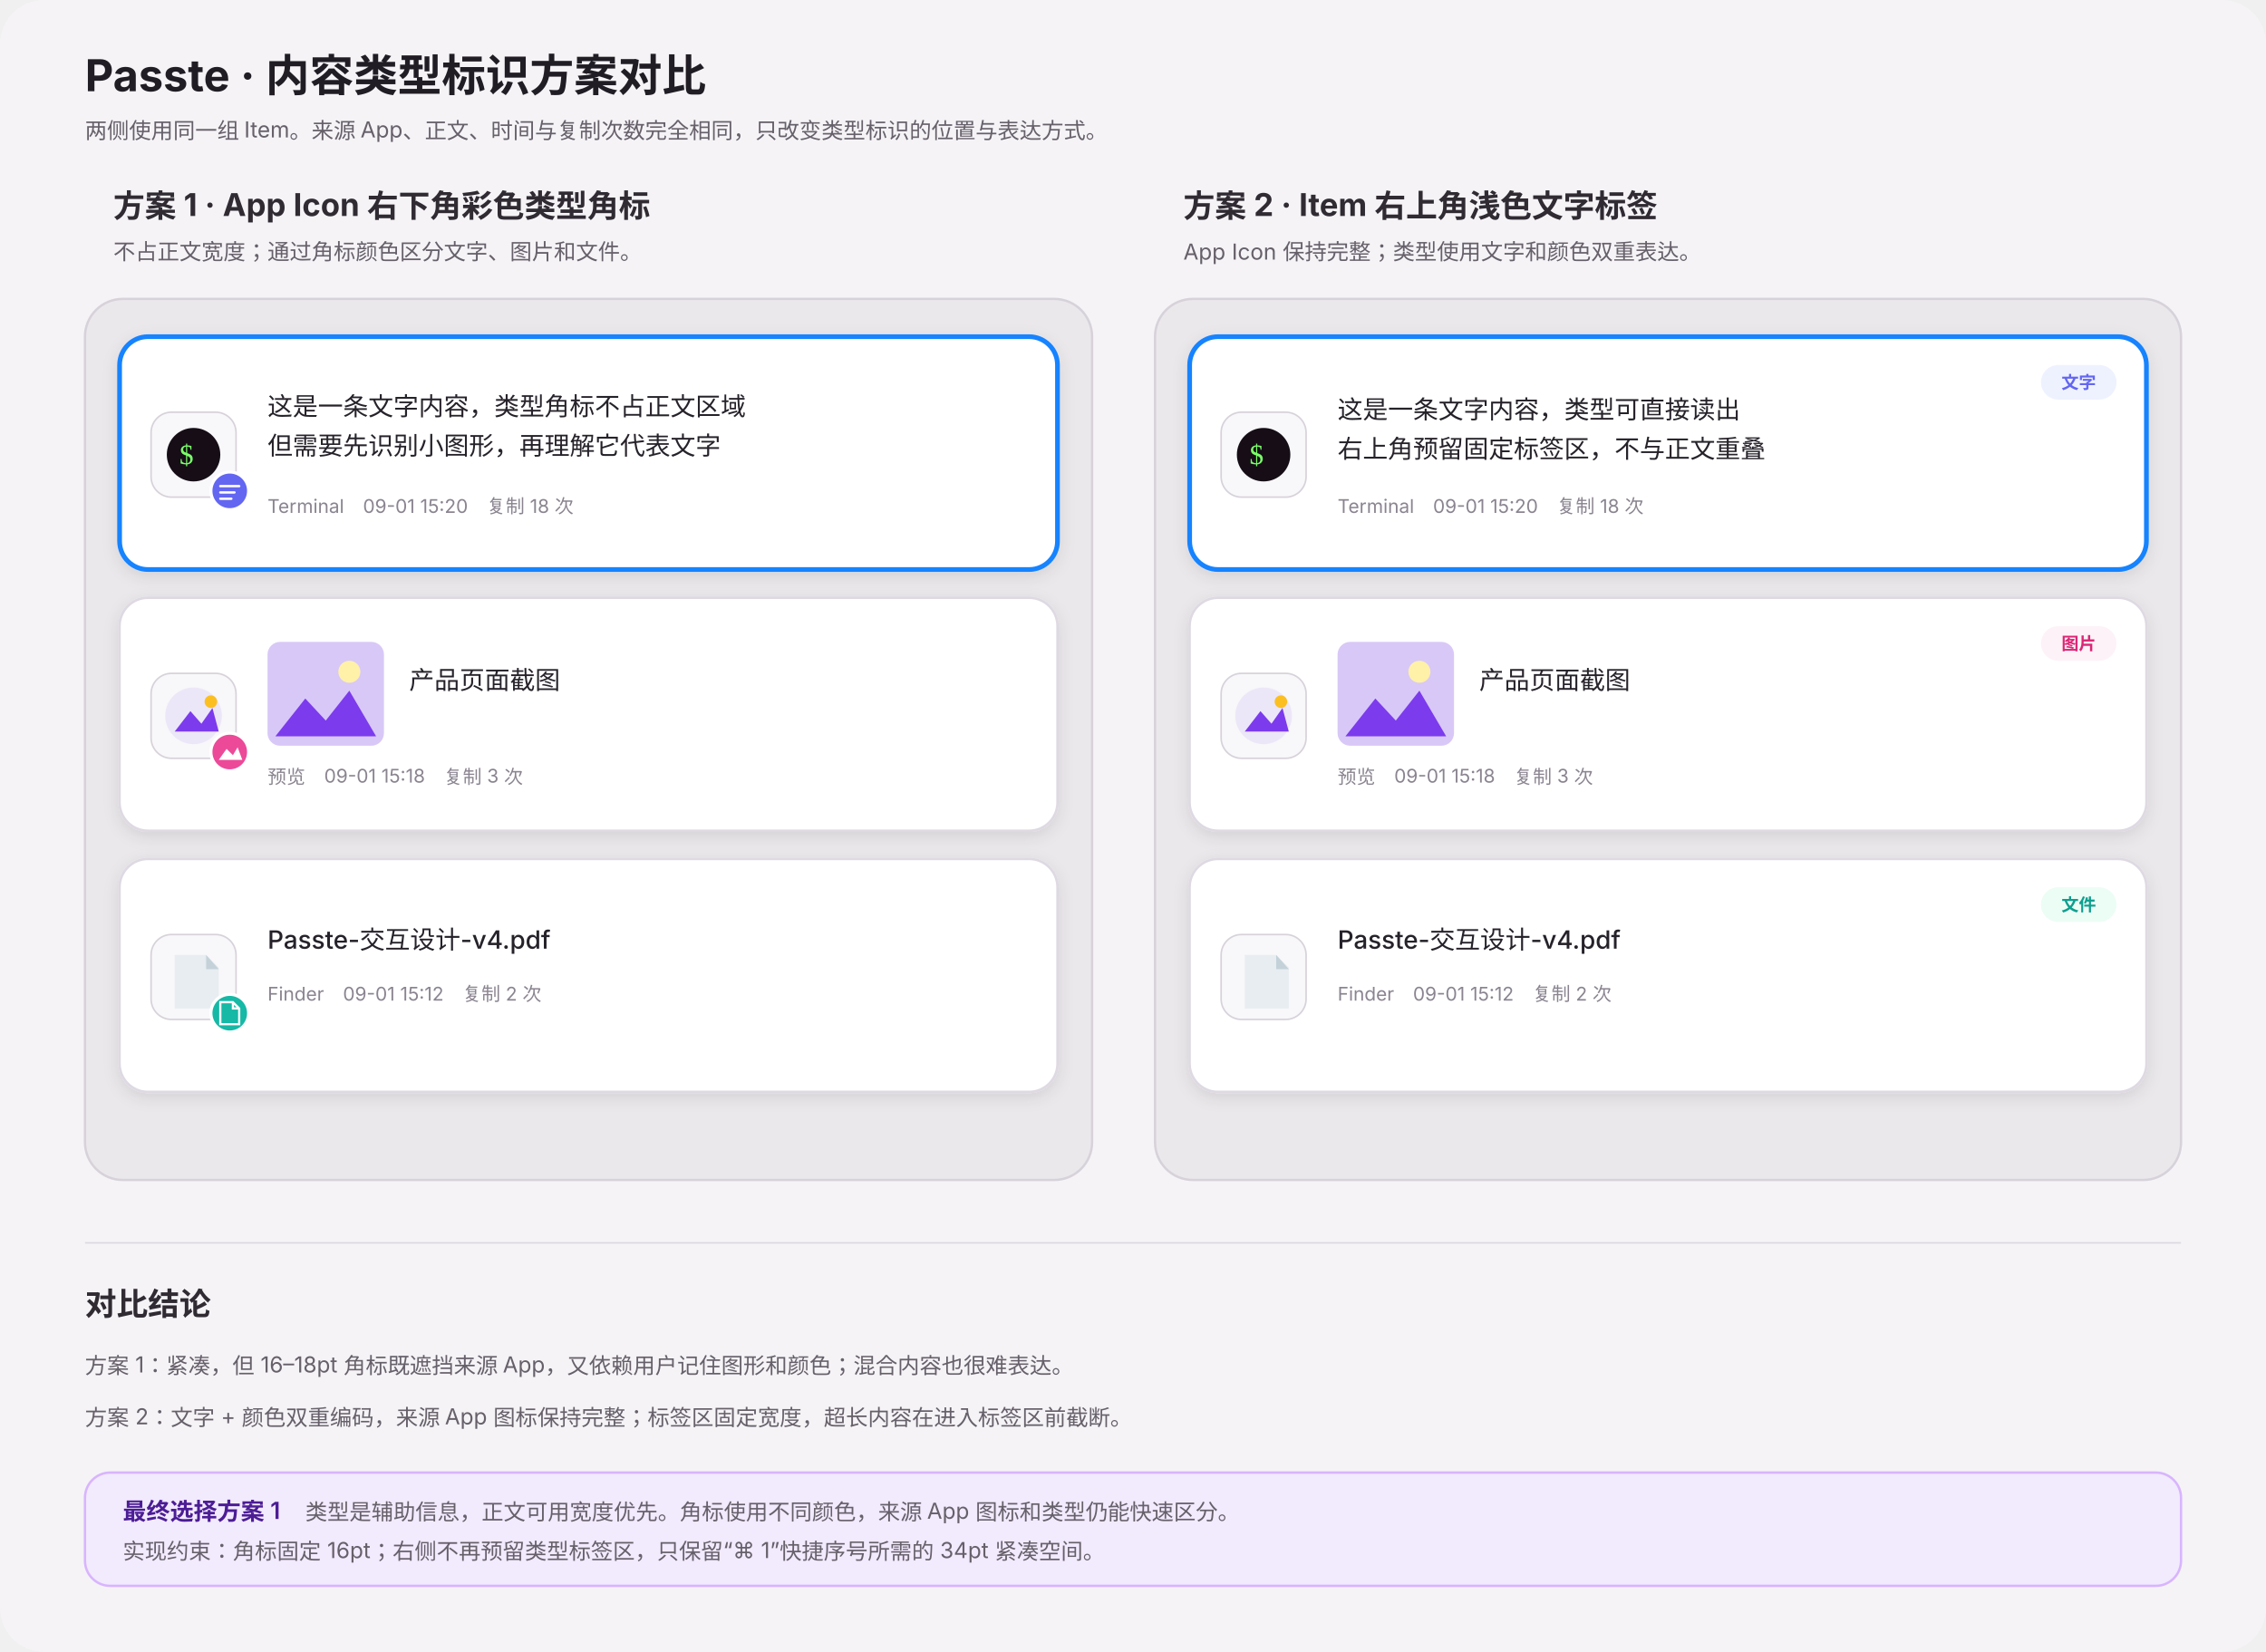
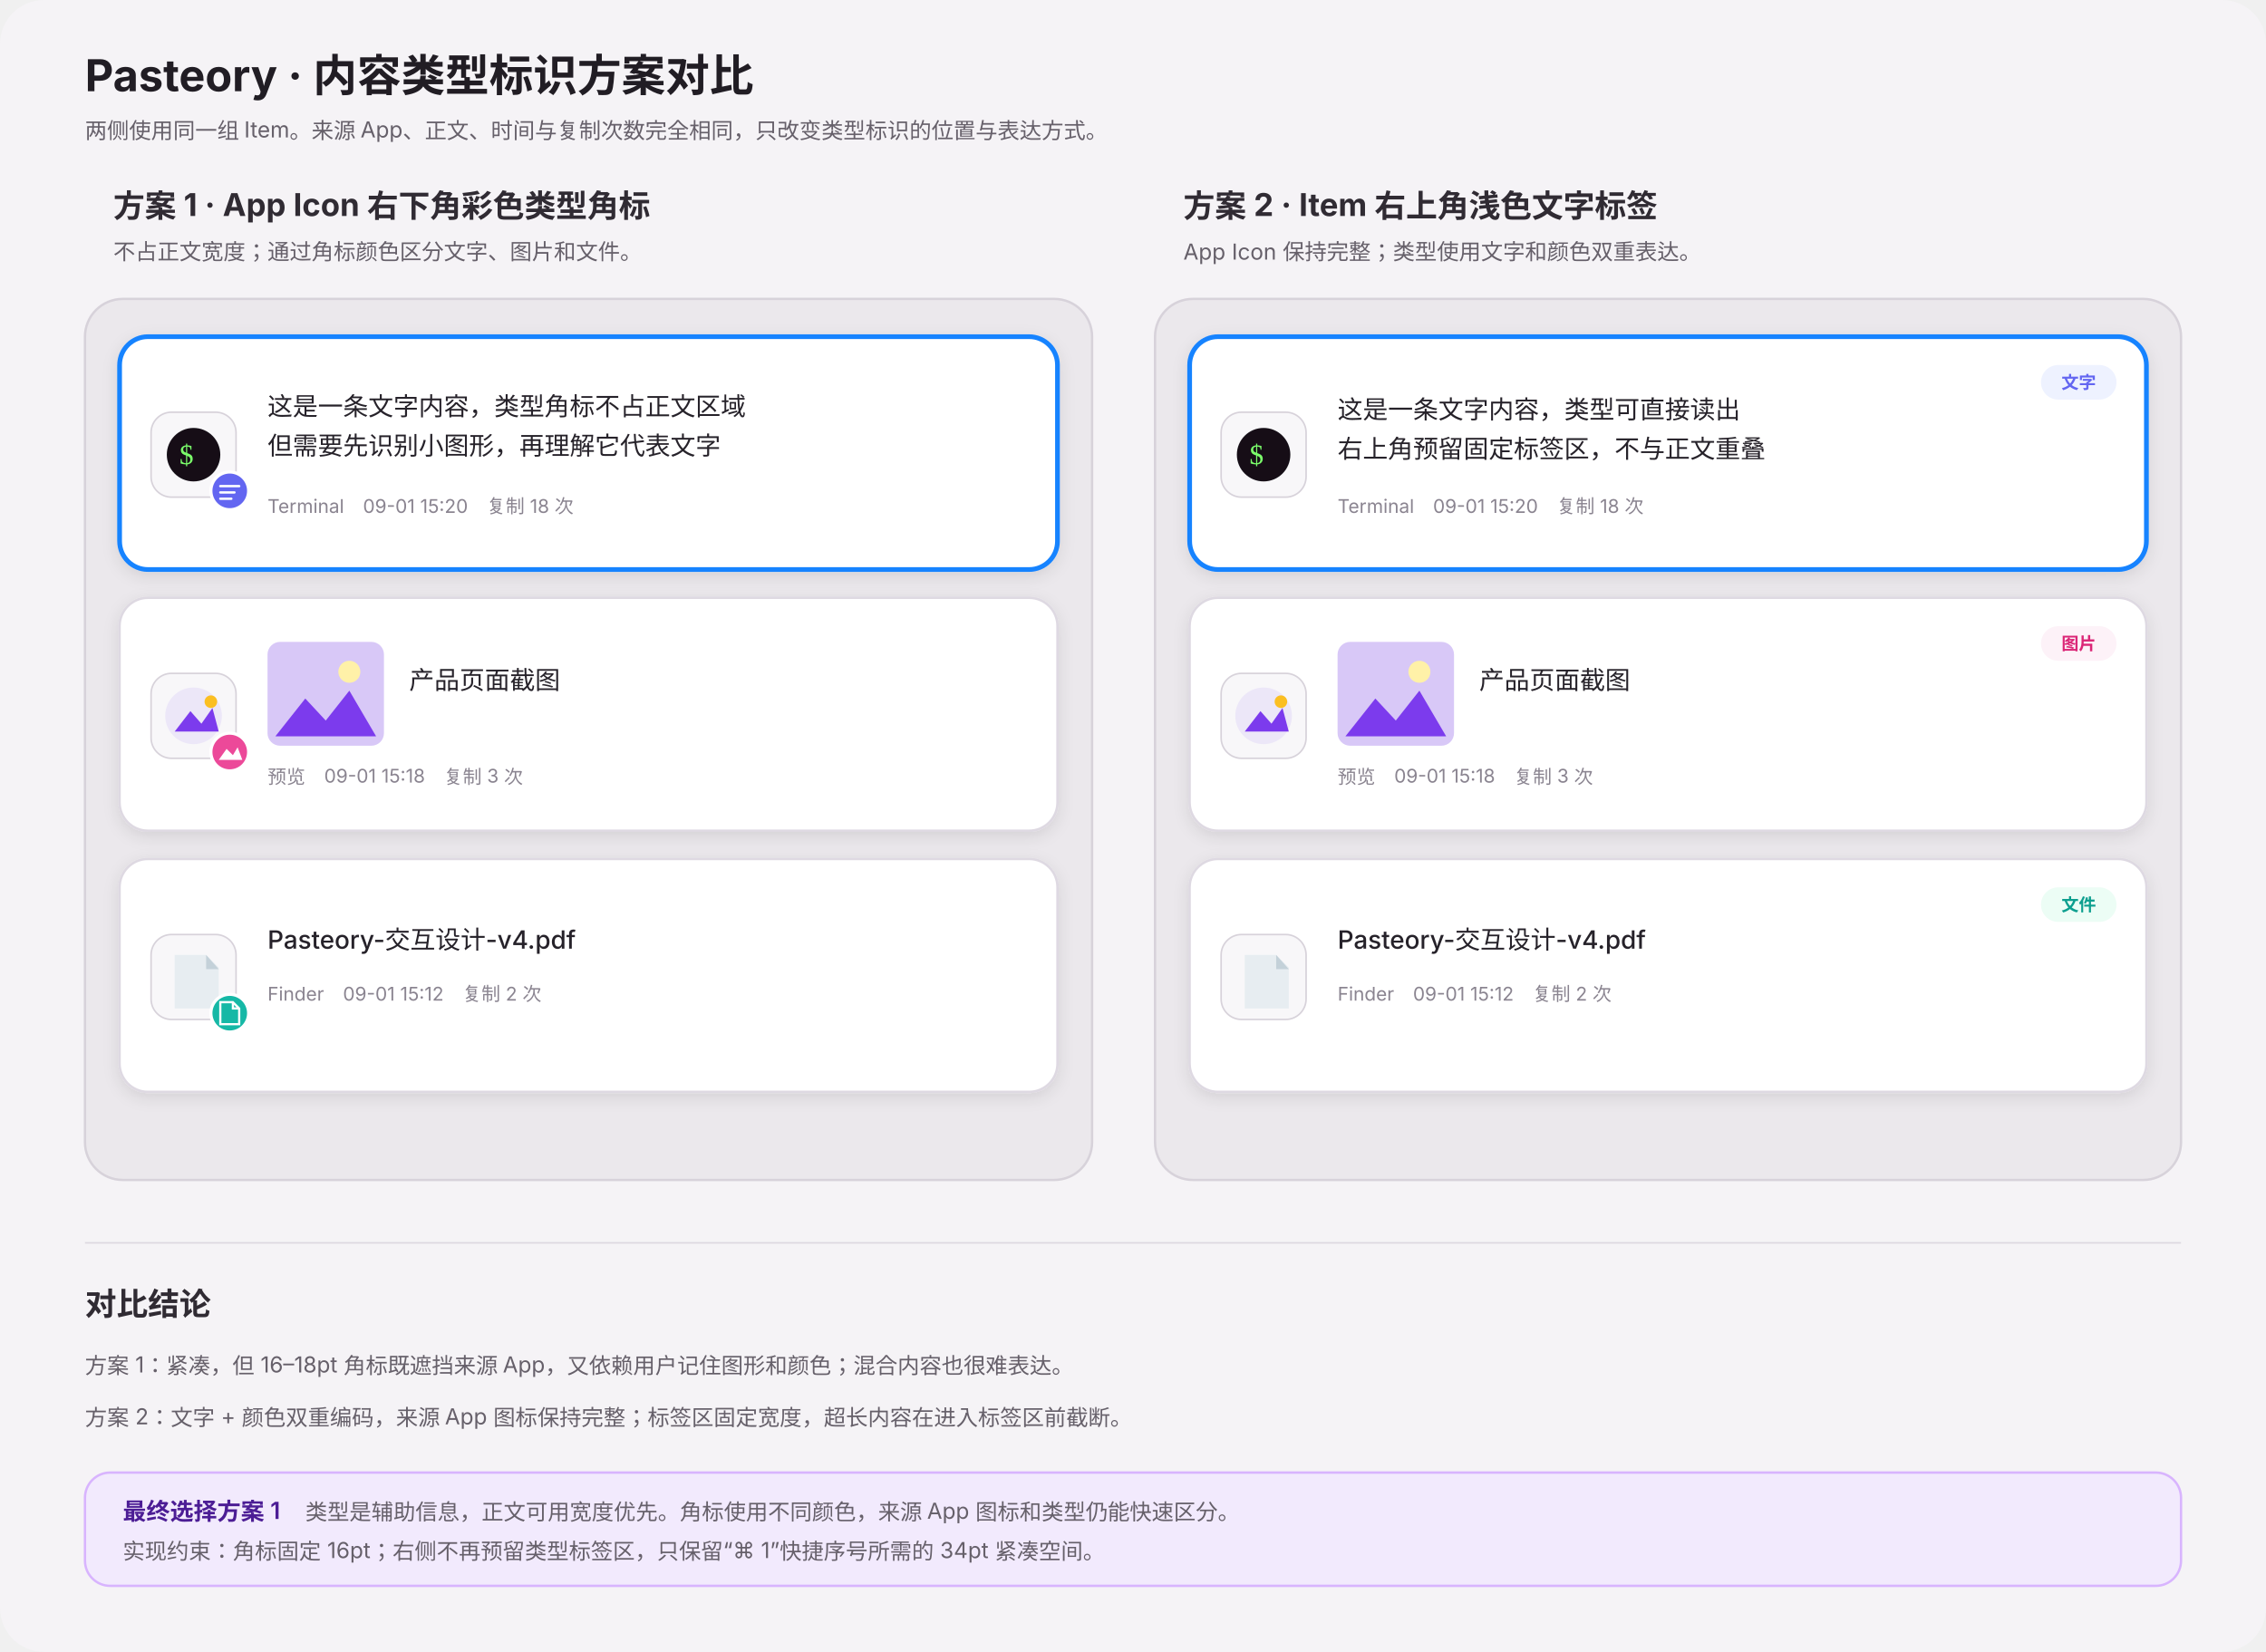
<svg xmlns="http://www.w3.org/2000/svg" width="1440" height="1050" viewBox="0 0 1440 1050">
  <defs>
    <style>
      .bg { fill: #f5f3f6; }
      .panel { fill: #ebe8ec; stroke: #d7d2da; stroke-width: 1.5; }
      .card { fill: #ffffff; stroke: #ded9e2; stroke-width: 1.5; }
      .selected { fill: #ffffff; stroke: #1683ff; stroke-width: 3; }
      .heading { font: 700 28px -apple-system, BlinkMacSystemFont, "PingFang SC", sans-serif; fill: #211d24; }
      .subheading { font: 650 20px -apple-system, BlinkMacSystemFont, "PingFang SC", sans-serif; fill: #302b33; }
      .body { font: 500 16px -apple-system, BlinkMacSystemFont, "PingFang SC", sans-serif; fill: #27232a; }
      .meta { font: 400 12px -apple-system, BlinkMacSystemFont, "PingFang SC", sans-serif; fill: #8a8490; }
      .label { font: 650 11px -apple-system, BlinkMacSystemFont, "PingFang SC", sans-serif; }
      .annotation { font: 400 14px -apple-system, BlinkMacSystemFont, "PingFang SC", sans-serif; fill: #66606a; }
      .verdict { font: 600 15px -apple-system, BlinkMacSystemFont, "PingFang SC", sans-serif; fill: #4c1d95; }
      .appIcon { fill: #f8f7f9; stroke: #d7d2da; stroke-width: 1; }
      .divider { stroke: #ddd8e0; stroke-width: 1; }
    </style>
    <filter id="shadow" x="-20%" y="-20%" width="140%" height="140%">
      <feDropShadow dx="0" dy="3" stdDeviation="5" flood-color="#201925" flood-opacity="0.10" />
    </filter>
  </defs>
  <rect class="bg" width="1440" height="1050" rx="28" />
-   <text class="heading" x="54" y="58">Passte · 内容类型标识方案对比</text>
+   <text class="heading" x="54" y="58">Pasteory · 内容类型标识方案对比</text>
  <text class="annotation" x="54" y="88">两侧使用同一组 Item。来源 App、正文、时间与复制次数完全相同，只改变类型标识的位置与表达方式。</text>
  <text class="subheading" x="72" y="138">方案 1 · App Icon 右下角彩色类型角标</text>
  <text class="annotation" x="72" y="165">不占正文宽度；通过角标颜色区分文字、图片和文件。</text>
  <text class="subheading" x="752" y="138">方案 2 · Item 右上角浅色文字标签</text>
  <text class="annotation" x="752" y="165">App Icon 保持完整；类型使用文字和颜色双重表达。</text>
  <g transform="translate(54 190)">
    <rect class="panel" width="640" height="560" rx="24" />
    <g transform="translate(22 24)" filter="url(#shadow)">
      <rect class="selected" width="596" height="148" rx="18" />
      <g transform="translate(20 48)">
        <rect class="appIcon" width="54" height="54" rx="13" />
        <circle cx="27" cy="27" r="17" fill="#151118" />
        <text x="18" y="33" font-size="18" fill="#7cff6b">$</text>
        <circle cx="50" cy="50" r="12" fill="#6366f1" stroke="#fff" stroke-width="2" />
        <path d="M44 47h12M44 51h9M44 55h7" stroke="#fff" stroke-width="1.5" stroke-linecap="round" />
      </g>
      <text class="body" x="94" y="50">这是一条文字内容，类型角标不占正文区域</text>
      <text class="body" x="94" y="75">但需要先识别小图形，再理解它代表文字</text>
      <text class="meta" x="94" y="112">Terminal　09-01 15:20　复制 18 次</text>
    </g>
    <g transform="translate(22 190)" filter="url(#shadow)">
      <rect class="card" width="596" height="148" rx="18" />
      <g transform="translate(20 48)">
        <rect class="appIcon" width="54" height="54" rx="13" />
        <circle cx="27" cy="27" r="18" fill="#ece7f8" />
        <path d="M15 37l10-13 7 8 7-10 4 15z" fill="#7c3aed" />
        <circle cx="38" cy="18" r="4" fill="#fbbf24" />
        <circle cx="50" cy="50" r="12" fill="#ec4899" stroke="#fff" stroke-width="2" />
        <path d="M43 55l5-7 4 4 3-5 3 8z" fill="#fff" />
      </g>
      <rect x="94" y="28" width="74" height="66" rx="8" fill="#d8c8f7" />
      <circle cx="146" cy="47" r="7" fill="#fff1a8" />
      <path d="M99 88l19-24 13 14 15-19 17 29z" fill="#7c3aed" />
      <text class="body" x="184" y="58">产品页面截图</text>
      <text class="meta" x="94" y="118">预览　09-01 15:18　复制 3 次</text>
    </g>
    <g transform="translate(22 356)" filter="url(#shadow)">
      <rect class="card" width="596" height="148" rx="18" />
      <g transform="translate(20 48)">
        <rect class="appIcon" width="54" height="54" rx="13" />
        <path d="M15 13h20l8 8v26H15z" fill="#e7edf1" />
        <path d="M35 13v9h8" fill="#c4d1d9" />
        <circle cx="50" cy="50" r="12" fill="#14b8a6" stroke="#fff" stroke-width="2" />
        <path d="M44 43h8l4 4v10H44zM52 43v4h4" fill="none" stroke="#fff" stroke-width="1.4" />
      </g>
-       <text class="body" x="94" y="57">Passte-交互设计-v4.pdf</text>
+       <text class="body" x="94" y="57">Pasteory-交互设计-v4.pdf</text>
      <text class="meta" x="94" y="90">Finder　09-01 15:12　复制 2 次</text>
    </g>
  </g>
  <g transform="translate(734 190)">
    <rect class="panel" width="652" height="560" rx="24" />
    <g transform="translate(22 24)" filter="url(#shadow)">
      <rect class="selected" width="608" height="148" rx="18" />
      <g transform="translate(20 48)">
        <rect class="appIcon" width="54" height="54" rx="13" />
        <circle cx="27" cy="27" r="17" fill="#151118" />
        <text x="18" y="33" font-size="18" fill="#7cff6b">$</text>
      </g>
      <g transform="translate(541 18)">
        <rect width="48" height="22" rx="11" fill="#eef2ff" />
        <text class="label" x="13" y="15" fill="#6366f1">文字</text>
      </g>
      <text class="body" x="94" y="52">这是一条文字内容，类型可直接读出</text>
      <text class="body" x="94" y="77">右上角预留固定标签区，不与正文重叠</text>
      <text class="meta" x="94" y="112">Terminal　09-01 15:20　复制 18 次</text>
    </g>
    <g transform="translate(22 190)" filter="url(#shadow)">
      <rect class="card" width="608" height="148" rx="18" />
      <g transform="translate(20 48)">
        <rect class="appIcon" width="54" height="54" rx="13" />
        <circle cx="27" cy="27" r="18" fill="#ece7f8" />
        <path d="M15 37l10-13 7 8 7-10 4 15z" fill="#7c3aed" />
        <circle cx="38" cy="18" r="4" fill="#fbbf24" />
      </g>
      <g transform="translate(541 18)">
        <rect width="48" height="22" rx="11" fill="#fdf2f8" />
        <text class="label" x="13" y="15" fill="#db2777">图片</text>
      </g>
      <rect x="94" y="28" width="74" height="66" rx="8" fill="#d8c8f7" />
      <circle cx="146" cy="47" r="7" fill="#fff1a8" />
      <path d="M99 88l19-24 13 14 15-19 17 29z" fill="#7c3aed" />
      <text class="body" x="184" y="58">产品页面截图</text>
      <text class="meta" x="94" y="118">预览　09-01 15:18　复制 3 次</text>
    </g>
    <g transform="translate(22 356)" filter="url(#shadow)">
      <rect class="card" width="608" height="148" rx="18" />
      <g transform="translate(20 48)">
        <rect class="appIcon" width="54" height="54" rx="13" />
        <path d="M15 13h20l8 8v26H15z" fill="#e7edf1" />
        <path d="M35 13v9h8" fill="#c4d1d9" />
      </g>
      <g transform="translate(541 18)">
        <rect width="48" height="22" rx="11" fill="#ecfdf5" />
        <text class="label" x="13" y="15" fill="#0f9f8f">文件</text>
      </g>
-       <text class="body" x="94" y="57">Passte-交互设计-v4.pdf</text>
+       <text class="body" x="94" y="57">Pasteory-交互设计-v4.pdf</text>
      <text class="meta" x="94" y="90">Finder　09-01 15:12　复制 2 次</text>
    </g>
  </g>
  <line class="divider" x1="54" y1="790" x2="1386" y2="790" />
  <text class="subheading" x="54" y="836">对比结论</text>
  <text class="annotation" x="54" y="873">方案 1：紧凑，但 16–18pt 角标既遮挡来源 App，又依赖用户记住图形和颜色；混合内容也很难表达。</text>
  <text class="annotation" x="54" y="906">方案 2：文字 + 颜色双重编码，来源 App 图标保持完整；标签区固定宽度，超长内容在进入标签区前截断。</text>
  <rect x="54" y="936" width="1332" height="72" rx="16" fill="#f2eafd" stroke="#d8b4fe" stroke-width="1.5" />
  <text class="verdict" x="78" y="966">最终选择方案 1</text>
  <text class="annotation" x="194" y="966">类型是辅助信息，正文可用宽度优先。角标使用不同颜色，来源 App 图标和类型仍能快速区分。</text>
  <text class="annotation" x="78" y="991">实现约束：角标固定 16pt；右侧不再预留类型标签区，只保留“⌘ 1”快捷序号所需的 34pt 紧凑空间。</text>
</svg>
